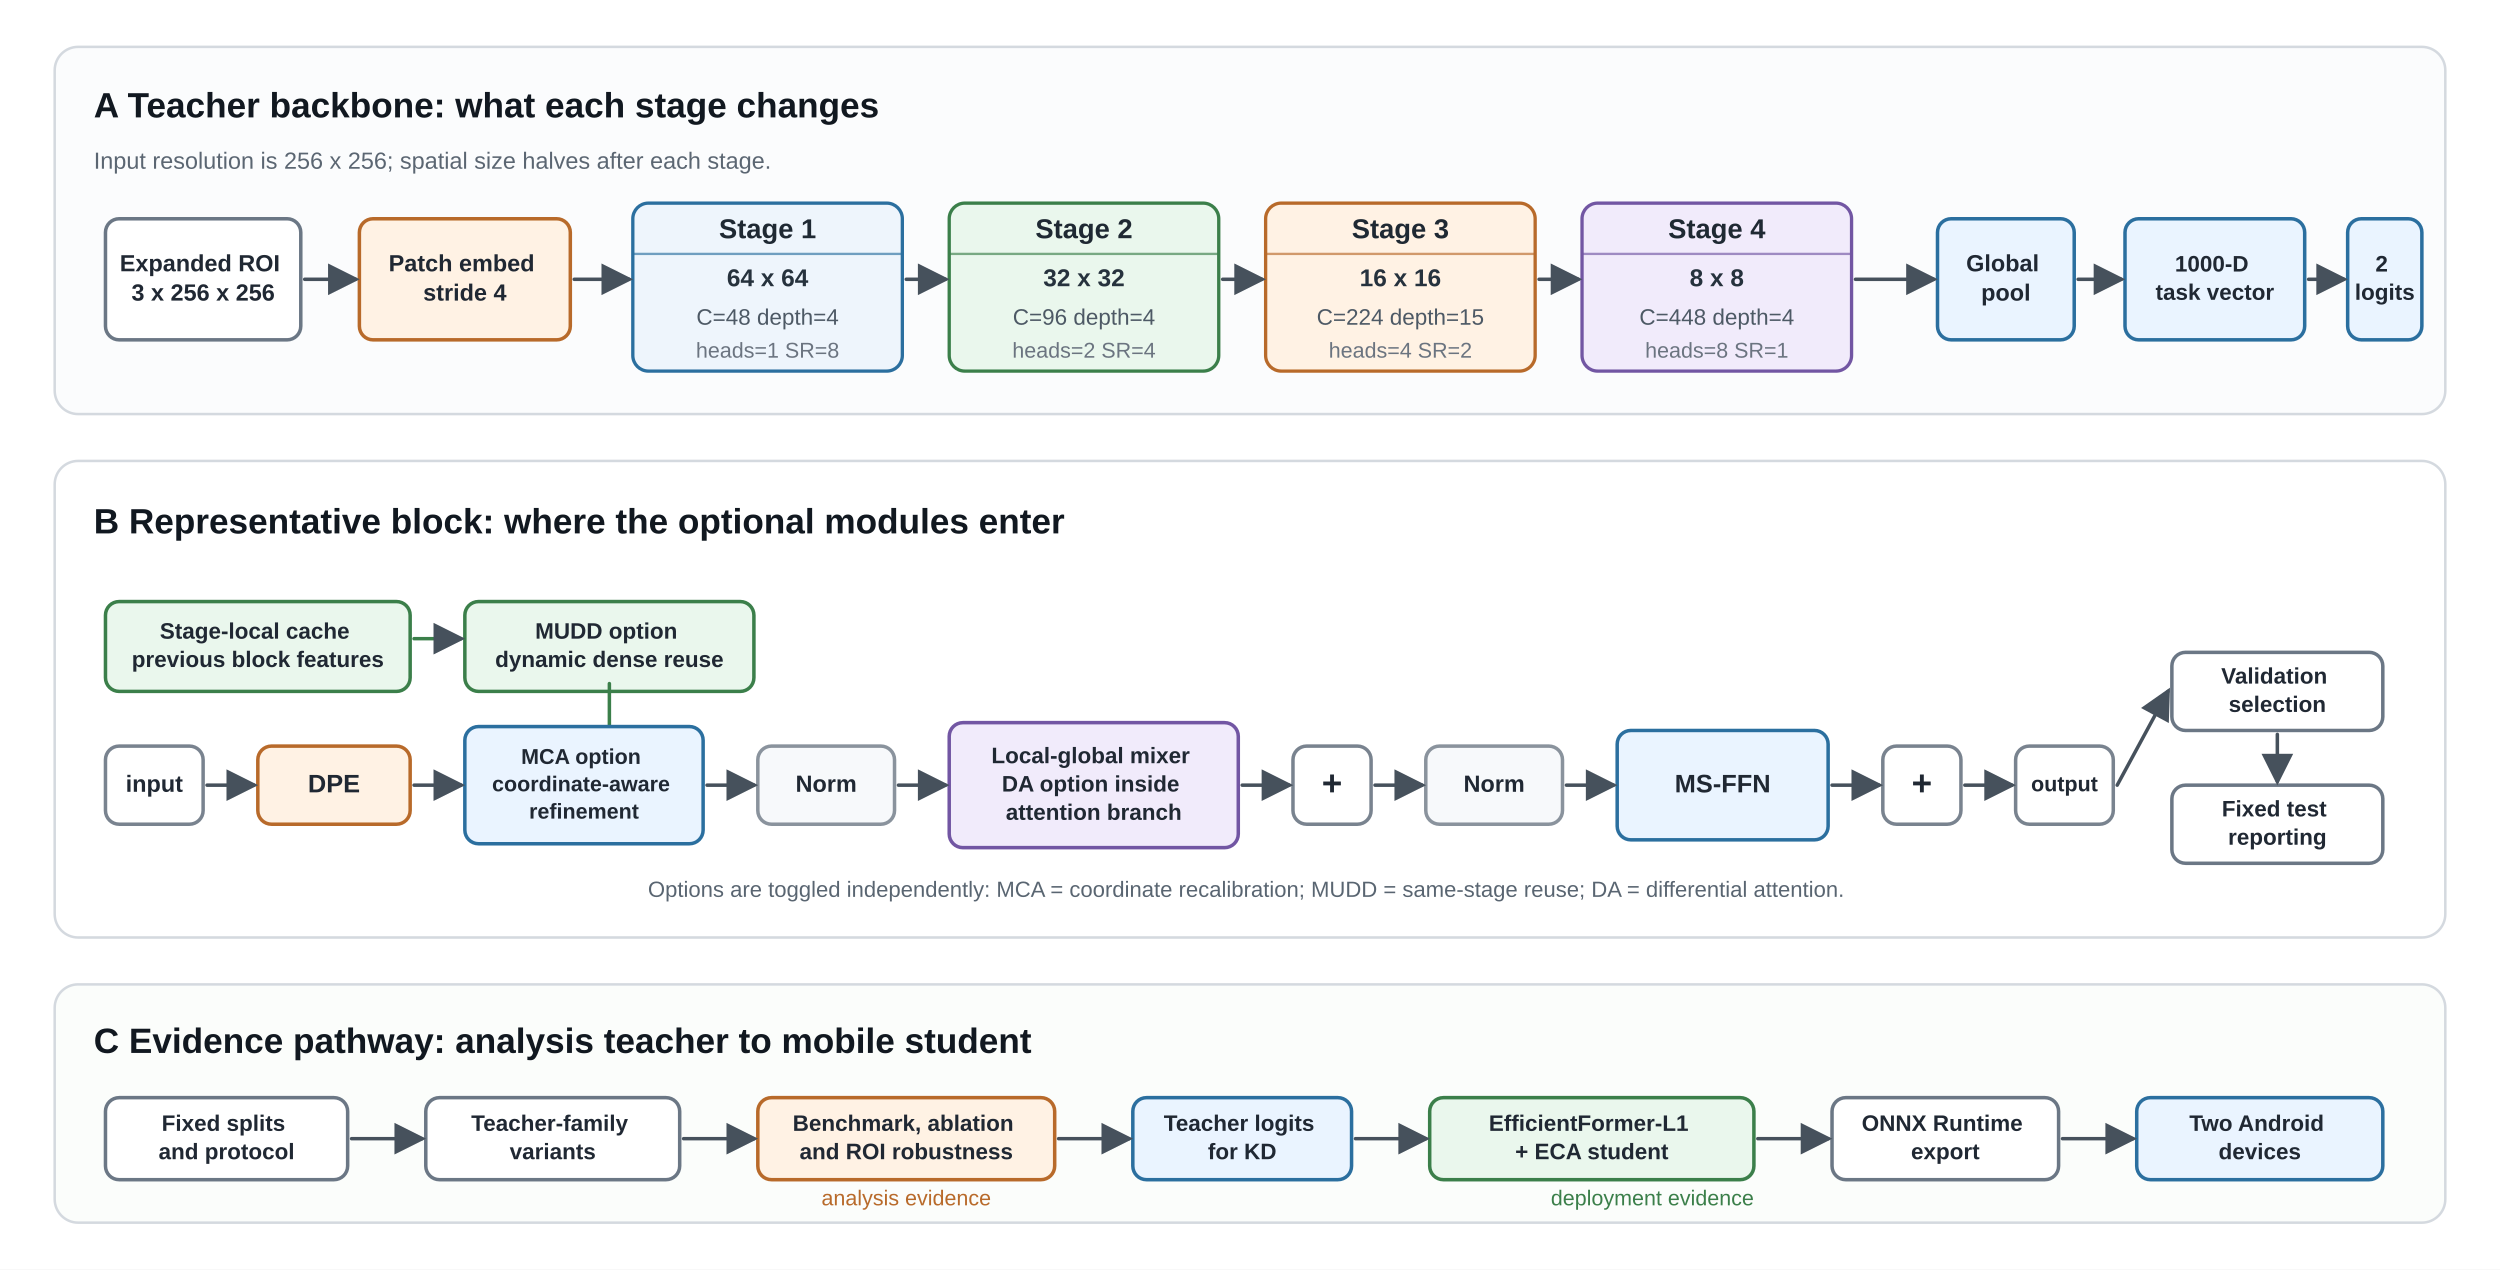
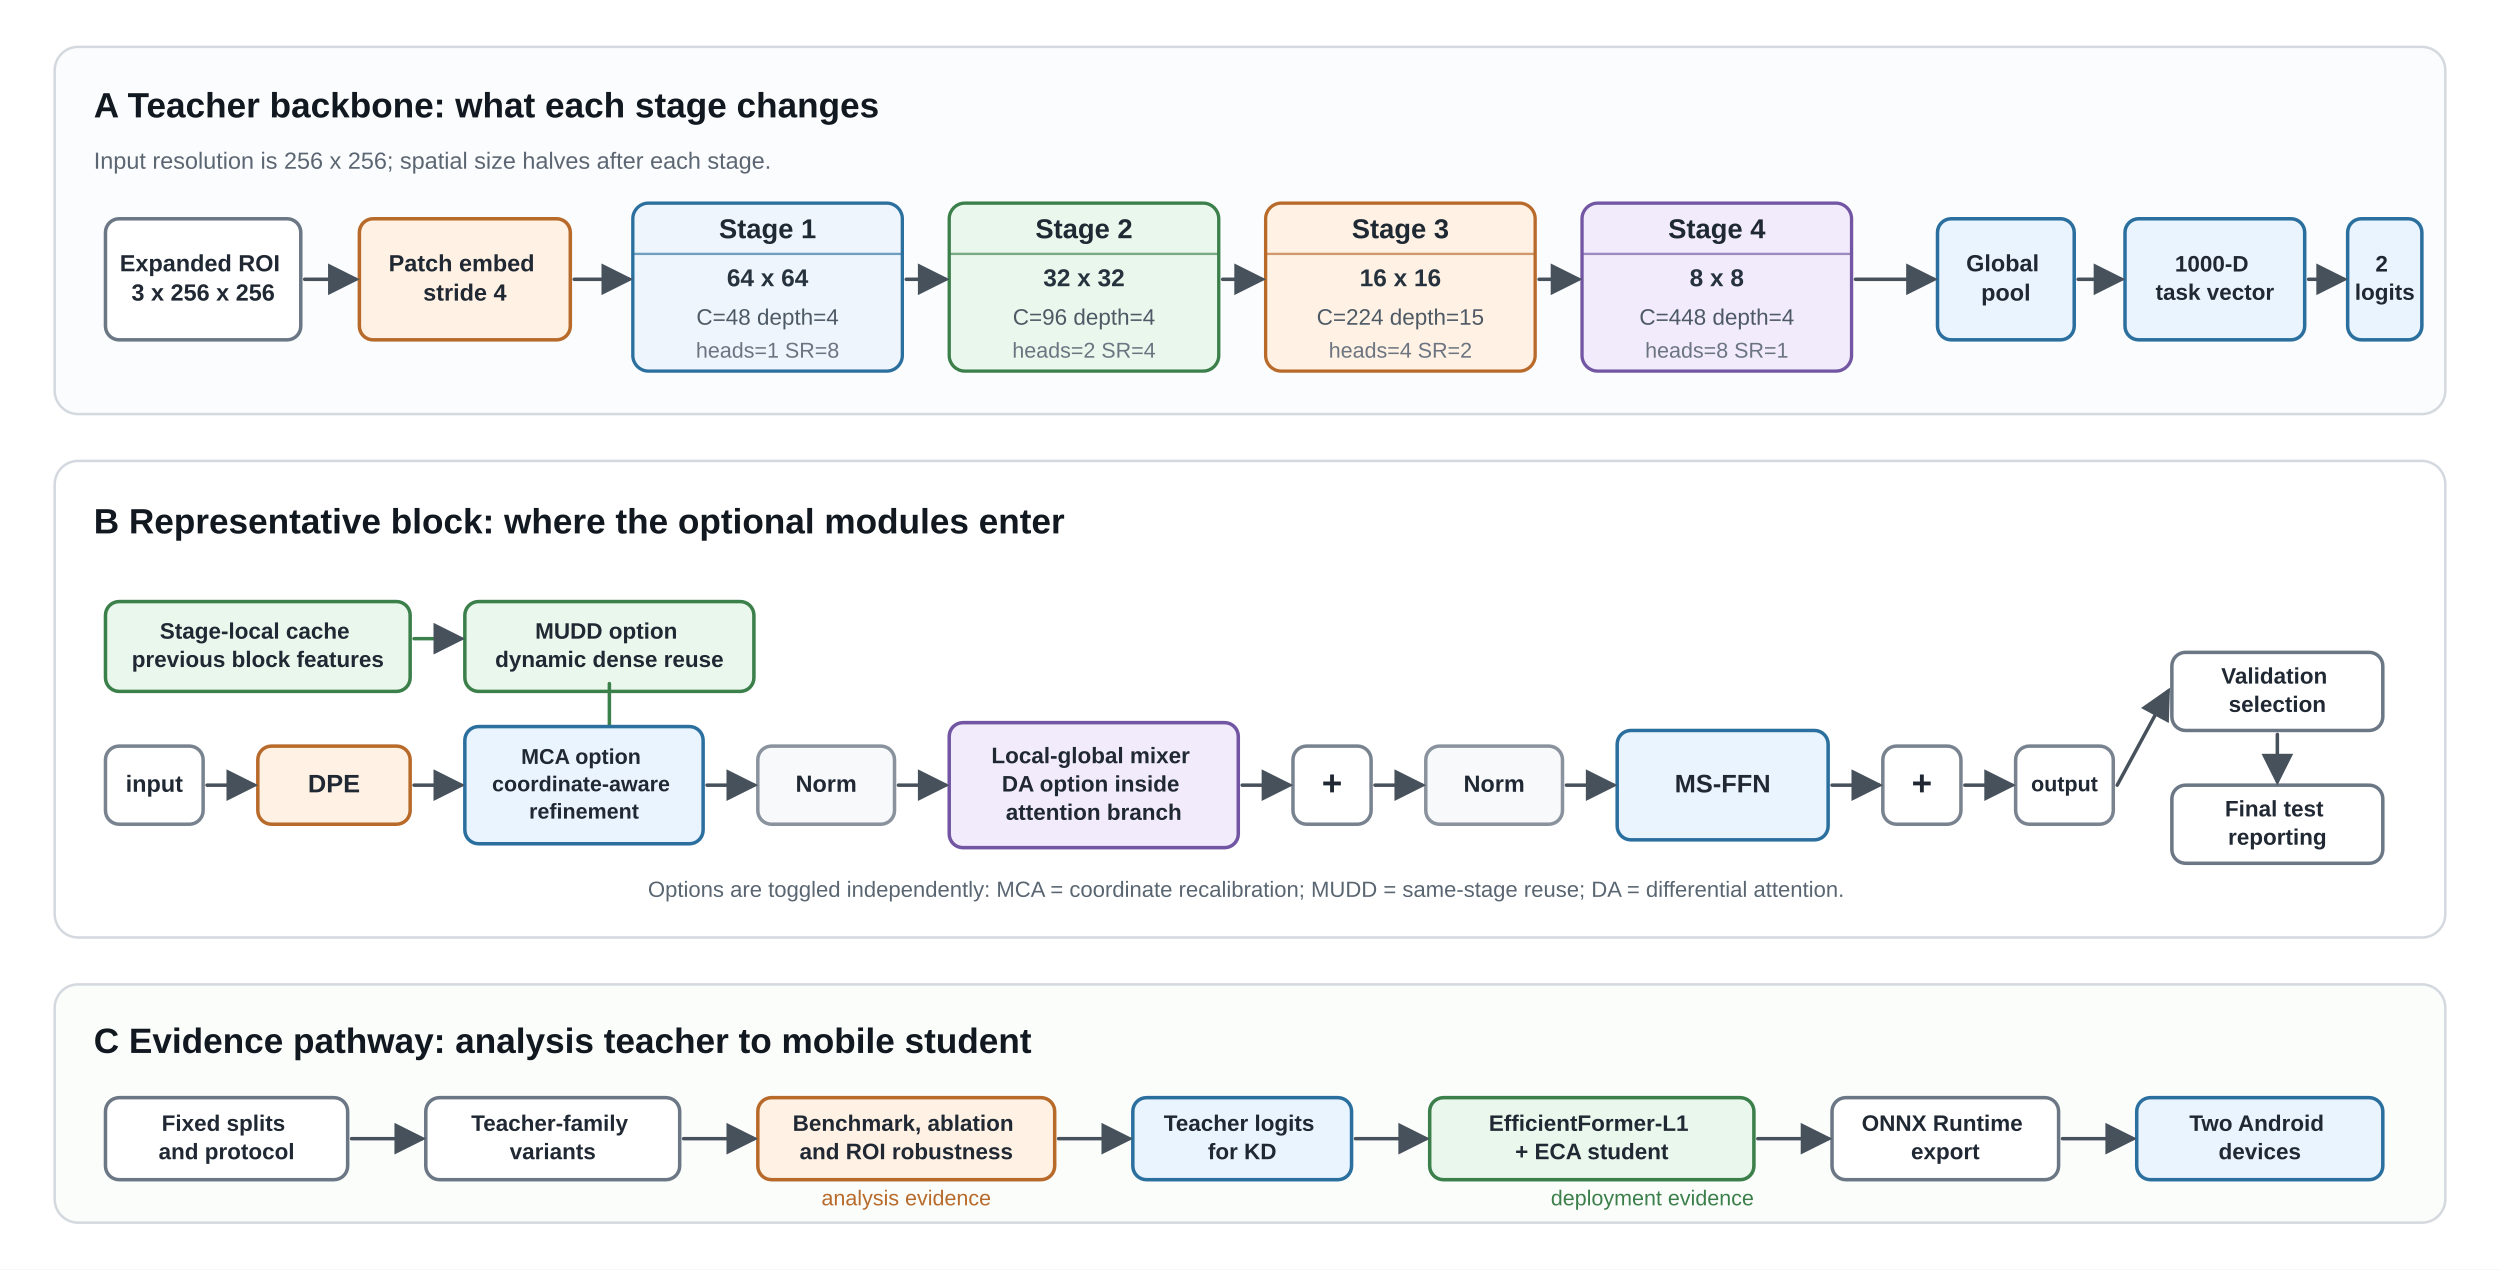
<svg xmlns="http://www.w3.org/2000/svg" width="1280" height="650" viewBox="0 0 1280 650">
  <defs>
    <marker id="arrow" markerWidth="9" markerHeight="9" refX="7.8" refY="4.5" orient="auto">
      <path d="M0,0 L9,4.5 L0,9 Z" fill="#46515c" />
    </marker>
    <style>
    text { font-family: Arial, Helvetica, sans-serif; }
  </style>
  </defs>
  <rect x="0" y="0" width="1280" height="650" fill="#ffffff" />
  <rect class="" x="28" y="24" width="1224" height="188" rx="12" fill="#fbfcfd" stroke="#d4d9df" stroke-width="1.3" />
  <text x="48" y="55.0" text-anchor="start" dominant-baseline="middle" font-size="18" font-weight="700" fill="#111820">
    <tspan x="48" dy="0">A  Teacher backbone: what each stage changes</tspan>
  </text>
  <text x="48" y="83.0" text-anchor="start" dominant-baseline="middle" font-size="12" font-weight="400" fill="#5b6672">
    <tspan x="48" dy="0">Input resolution is 256 x 256; spatial size halves after each stage.</tspan>
  </text>
  <rect class="" x="54" y="112" width="100" height="62" rx="7" fill="#ffffff" stroke="#6b7785" stroke-width="1.8" />
  <text x="104.0" y="135.5" text-anchor="middle" dominant-baseline="middle" font-size="12" font-weight="600" fill="#202833">
    <tspan x="104.0" dy="0">Expanded ROI</tspan>
    <tspan x="104.0" dy="15">3 x 256 x 256</tspan>
  </text>
  <rect class="" x="184" y="112" width="108" height="62" rx="7" fill="#fff2e4" stroke="#b86a2a" stroke-width="1.8" />
  <text x="238.0" y="135.5" text-anchor="middle" dominant-baseline="middle" font-size="12" font-weight="600" fill="#202833">
    <tspan x="238.0" dy="0">Patch embed</tspan>
    <tspan x="238.0" dy="15">stride 4</tspan>
  </text>
  <rect class="" x="324" y="104" width="138" height="86" rx="8" fill="#eef5fc" stroke="#2b6f9f" stroke-width="1.7" />
  <line x1="324" y1="130" x2="462" y2="130" stroke="#2b6f9f" stroke-width="1.2" opacity="0.65" />
  <text x="393" y="118.0" text-anchor="middle" dominant-baseline="middle" font-size="14" font-weight="700" fill="#1f2933">
    <tspan x="393" dy="0">Stage 1</tspan>
  </text>
  <text x="393" y="143.0" text-anchor="middle" dominant-baseline="middle" font-size="12.5" font-weight="700" fill="#26323d">
    <tspan x="393" dy="0">64 x 64</tspan>
  </text>
  <text x="393" y="163.0" text-anchor="middle" dominant-baseline="middle" font-size="11.5" font-weight="400" fill="#4d5965">
    <tspan x="393" dy="0">C=48  depth=4</tspan>
  </text>
  <text x="393" y="180.0" text-anchor="middle" dominant-baseline="middle" font-size="11" font-weight="400" fill="#6b7480">
    <tspan x="393" dy="0">heads=1  SR=8</tspan>
  </text>
  <rect class="" x="486" y="104" width="138" height="86" rx="8" fill="#eaf7ed" stroke="#3b7f4a" stroke-width="1.7" />
  <line x1="486" y1="130" x2="624" y2="130" stroke="#3b7f4a" stroke-width="1.2" opacity="0.65" />
  <text x="555" y="118.0" text-anchor="middle" dominant-baseline="middle" font-size="14" font-weight="700" fill="#1f2933">
    <tspan x="555" dy="0">Stage 2</tspan>
  </text>
  <text x="555" y="143.0" text-anchor="middle" dominant-baseline="middle" font-size="12.5" font-weight="700" fill="#26323d">
    <tspan x="555" dy="0">32 x 32</tspan>
  </text>
  <text x="555" y="163.0" text-anchor="middle" dominant-baseline="middle" font-size="11.5" font-weight="400" fill="#4d5965">
    <tspan x="555" dy="0">C=96  depth=4</tspan>
  </text>
  <text x="555" y="180.0" text-anchor="middle" dominant-baseline="middle" font-size="11" font-weight="400" fill="#6b7480">
    <tspan x="555" dy="0">heads=2  SR=4</tspan>
  </text>
  <rect class="" x="648" y="104" width="138" height="86" rx="8" fill="#fff2e4" stroke="#b86a2a" stroke-width="1.7" />
  <line x1="648" y1="130" x2="786" y2="130" stroke="#b86a2a" stroke-width="1.2" opacity="0.65" />
  <text x="717" y="118.0" text-anchor="middle" dominant-baseline="middle" font-size="14" font-weight="700" fill="#1f2933">
    <tspan x="717" dy="0">Stage 3</tspan>
  </text>
  <text x="717" y="143.0" text-anchor="middle" dominant-baseline="middle" font-size="12.5" font-weight="700" fill="#26323d">
    <tspan x="717" dy="0">16 x 16</tspan>
  </text>
  <text x="717" y="163.0" text-anchor="middle" dominant-baseline="middle" font-size="11.5" font-weight="400" fill="#4d5965">
    <tspan x="717" dy="0">C=224  depth=15</tspan>
  </text>
  <text x="717" y="180.0" text-anchor="middle" dominant-baseline="middle" font-size="11" font-weight="400" fill="#6b7480">
    <tspan x="717" dy="0">heads=4  SR=2</tspan>
  </text>
  <rect class="" x="810" y="104" width="138" height="86" rx="8" fill="#f1ebfb" stroke="#7256a3" stroke-width="1.7" />
  <line x1="810" y1="130" x2="948" y2="130" stroke="#7256a3" stroke-width="1.2" opacity="0.65" />
  <text x="879" y="118.0" text-anchor="middle" dominant-baseline="middle" font-size="14" font-weight="700" fill="#1f2933">
    <tspan x="879" dy="0">Stage 4</tspan>
  </text>
  <text x="879" y="143.0" text-anchor="middle" dominant-baseline="middle" font-size="12.5" font-weight="700" fill="#26323d">
    <tspan x="879" dy="0">8 x 8</tspan>
  </text>
  <text x="879" y="163.0" text-anchor="middle" dominant-baseline="middle" font-size="11.5" font-weight="400" fill="#4d5965">
    <tspan x="879" dy="0">C=448  depth=4</tspan>
  </text>
  <text x="879" y="180.0" text-anchor="middle" dominant-baseline="middle" font-size="11" font-weight="400" fill="#6b7480">
    <tspan x="879" dy="0">heads=8  SR=1</tspan>
  </text>
  <rect class="" x="992" y="112" width="70" height="62" rx="7" fill="#eaf4ff" stroke="#2b6f9f" stroke-width="1.8" />
  <text x="1027.0" y="135.5" text-anchor="middle" dominant-baseline="middle" font-size="12" font-weight="600" fill="#202833">
    <tspan x="1027.0" dy="0">Global</tspan>
    <tspan x="1027.0" dy="15">pool</tspan>
  </text>
  <rect class="" x="1088" y="112" width="92" height="62" rx="7" fill="#eaf4ff" stroke="#2b6f9f" stroke-width="1.8" />
  <text x="1134.0" y="135.75" text-anchor="middle" dominant-baseline="middle" font-size="11.5" font-weight="600" fill="#202833">
    <tspan x="1134.0" dy="0">1000-D</tspan>
    <tspan x="1134.0" dy="14.5">task vector</tspan>
  </text>
  <rect class="" x="1202" y="112" width="38" height="62" rx="7" fill="#eaf4ff" stroke="#2b6f9f" stroke-width="1.8" />
  <text x="1221.0" y="135.75" text-anchor="middle" dominant-baseline="middle" font-size="11.5" font-weight="700" fill="#202833">
    <tspan x="1221.0" dy="0">2</tspan>
    <tspan x="1221.0" dy="14.5">logits</tspan>
  </text>
  <line x1="156" y1="143" x2="182" y2="143" stroke="#46515c" stroke-width="1.8" stroke-linecap="round" marker-end="url(#arrow)" />
  <line x1="294" y1="143" x2="322" y2="143" stroke="#46515c" stroke-width="1.8" stroke-linecap="round" marker-end="url(#arrow)" />
  <line x1="464" y1="143" x2="484" y2="143" stroke="#46515c" stroke-width="1.8" stroke-linecap="round" marker-end="url(#arrow)" />
  <line x1="626" y1="143" x2="646" y2="143" stroke="#46515c" stroke-width="1.8" stroke-linecap="round" marker-end="url(#arrow)" />
  <line x1="788" y1="143" x2="808" y2="143" stroke="#46515c" stroke-width="1.8" stroke-linecap="round" marker-end="url(#arrow)" />
  <line x1="950" y1="143" x2="990" y2="143" stroke="#46515c" stroke-width="1.8" stroke-linecap="round" marker-end="url(#arrow)" />
  <line x1="1064" y1="143" x2="1086" y2="143" stroke="#46515c" stroke-width="1.8" stroke-linecap="round" marker-end="url(#arrow)" />
  <line x1="1182" y1="143" x2="1200" y2="143" stroke="#46515c" stroke-width="1.8" stroke-linecap="round" marker-end="url(#arrow)" />
  <rect class="" x="28" y="236" width="1224" height="244" rx="12" fill="#ffffff" stroke="#d4d9df" stroke-width="1.3" />
  <text x="48" y="268.0" text-anchor="start" dominant-baseline="middle" font-size="18" font-weight="700" fill="#111820">
    <tspan x="48" dy="0">B  Representative block: where the optional modules enter</tspan>
  </text>
  <rect class="" x="54" y="308" width="156" height="46" rx="7" fill="#eaf7ed" stroke="#3b7f4a" stroke-width="1.8" />
  <text x="132.0" y="323.75" text-anchor="middle" dominant-baseline="middle" font-size="11.5" font-weight="600" fill="#202833">
    <tspan x="132.0" dy="0">Stage-local cache</tspan>
    <tspan x="132.0" dy="14.5">previous block features</tspan>
  </text>
  <rect class="" x="238" y="308" width="148" height="46" rx="7" fill="#eaf7ed" stroke="#3b7f4a" stroke-width="1.8" />
  <text x="312.0" y="323.75" text-anchor="middle" dominant-baseline="middle" font-size="11.5" font-weight="700" fill="#202833">
    <tspan x="312.0" dy="0">MUDD option</tspan>
    <tspan x="312.0" dy="14.5">dynamic dense reuse</tspan>
  </text>
  <line x1="212" y1="327" x2="236" y2="327" stroke="#3b7f4a" stroke-width="1.8" stroke-linecap="round" marker-end="url(#arrow)" />
  <line x1="312" y1="350" x2="312" y2="396" stroke="#3b7f4a" stroke-width="1.8" stroke-linecap="round" marker-end="url(#arrow)" />
  <rect class="" x="54" y="382" width="50" height="40" rx="7" fill="#ffffff" stroke="#79838f" stroke-width="1.8" />
  <text x="79.0" y="402.0" text-anchor="middle" dominant-baseline="middle" font-size="12" font-weight="600" fill="#202833">
    <tspan x="79.0" dy="0">input</tspan>
  </text>
  <rect class="" x="132" y="382" width="78" height="40" rx="7" fill="#fff2e4" stroke="#b86a2a" stroke-width="1.8" />
  <text x="171.0" y="402.0" text-anchor="middle" dominant-baseline="middle" font-size="13" font-weight="600" fill="#202833">
    <tspan x="171.0" dy="0">DPE</tspan>
  </text>
  <rect class="" x="238" y="372" width="122" height="60" rx="7" fill="#eaf4ff" stroke="#2b6f9f" stroke-width="1.8" />
  <text x="299.0" y="388.0" text-anchor="middle" dominant-baseline="middle" font-size="11" font-weight="700" fill="#202833">
    <tspan x="299.0" dy="0">MCA option</tspan>
    <tspan x="299.0" dy="14">coordinate-aware</tspan>
    <tspan x="299.0" dy="14">refinement</tspan>
  </text>
  <rect class="" x="388" y="382" width="70" height="40" rx="7" fill="#f7f9fb" stroke="#8a939d" stroke-width="1.8" />
  <text x="423.0" y="402.0" text-anchor="middle" dominant-baseline="middle" font-size="12" font-weight="600" fill="#202833">
    <tspan x="423.0" dy="0">Norm</tspan>
  </text>
  <rect class="" x="486" y="370" width="148" height="64" rx="7" fill="#f1ebfb" stroke="#7256a3" stroke-width="1.8" />
  <text x="560.0" y="387.5" text-anchor="middle" dominant-baseline="middle" font-size="11.5" font-weight="700" fill="#202833">
    <tspan x="560.0" dy="0">Local-global mixer</tspan>
    <tspan x="560.0" dy="14.5">DA option inside</tspan>
    <tspan x="560.0" dy="14.5">attention branch</tspan>
  </text>
  <rect class="" x="662" y="382" width="40" height="40" rx="7" fill="#ffffff" stroke="#79838f" stroke-width="1.8" />
  <text x="682.0" y="402.0" text-anchor="middle" dominant-baseline="middle" font-size="18" font-weight="600" fill="#202833">
    <tspan x="682.0" dy="0">+</tspan>
  </text>
  <rect class="" x="730" y="382" width="70" height="40" rx="7" fill="#f7f9fb" stroke="#8a939d" stroke-width="1.8" />
  <text x="765.0" y="402.0" text-anchor="middle" dominant-baseline="middle" font-size="12" font-weight="600" fill="#202833">
    <tspan x="765.0" dy="0">Norm</tspan>
  </text>
  <rect class="" x="828" y="374" width="108" height="56" rx="7" fill="#eaf4ff" stroke="#2b6f9f" stroke-width="1.8" />
  <text x="882.0" y="402.0" text-anchor="middle" dominant-baseline="middle" font-size="13" font-weight="700" fill="#202833">
    <tspan x="882.0" dy="0">MS-FFN</tspan>
  </text>
  <rect class="" x="964" y="382" width="40" height="40" rx="7" fill="#ffffff" stroke="#79838f" stroke-width="1.8" />
  <text x="984.0" y="402.0" text-anchor="middle" dominant-baseline="middle" font-size="18" font-weight="600" fill="#202833">
    <tspan x="984.0" dy="0">+</tspan>
  </text>
  <rect class="" x="1032" y="382" width="50" height="40" rx="7" fill="#ffffff" stroke="#79838f" stroke-width="1.8" />
  <text x="1057.0" y="402.0" text-anchor="middle" dominant-baseline="middle" font-size="11" font-weight="600" fill="#202833">
    <tspan x="1057.0" dy="0">output</tspan>
  </text>
  <line x1="106" y1="402" x2="130" y2="402" stroke="#46515c" stroke-width="1.8" stroke-linecap="round" marker-end="url(#arrow)" />
  <line x1="212" y1="402" x2="236" y2="402" stroke="#46515c" stroke-width="1.8" stroke-linecap="round" marker-end="url(#arrow)" />
  <line x1="362" y1="402" x2="386" y2="402" stroke="#46515c" stroke-width="1.8" stroke-linecap="round" marker-end="url(#arrow)" />
  <line x1="460" y1="402" x2="484" y2="402" stroke="#46515c" stroke-width="1.8" stroke-linecap="round" marker-end="url(#arrow)" />
  <line x1="636" y1="402" x2="660" y2="402" stroke="#46515c" stroke-width="1.8" stroke-linecap="round" marker-end="url(#arrow)" />
  <line x1="704" y1="402" x2="728" y2="402" stroke="#46515c" stroke-width="1.8" stroke-linecap="round" marker-end="url(#arrow)" />
  <line x1="802" y1="402" x2="826" y2="402" stroke="#46515c" stroke-width="1.8" stroke-linecap="round" marker-end="url(#arrow)" />
  <line x1="938" y1="402" x2="962" y2="402" stroke="#46515c" stroke-width="1.8" stroke-linecap="round" marker-end="url(#arrow)" />
  <line x1="1006" y1="402" x2="1030" y2="402" stroke="#46515c" stroke-width="1.8" stroke-linecap="round" marker-end="url(#arrow)" />
  <rect class="" x="1112" y="334" width="108" height="40" rx="7" fill="#ffffff" stroke="#6b7785" stroke-width="1.8" />
  <text x="1166.0" y="346.75" text-anchor="middle" dominant-baseline="middle" font-size="11.5" font-weight="700" fill="#202833">
    <tspan x="1166.0" dy="0">Validation</tspan>
    <tspan x="1166.0" dy="14.5">selection</tspan>
  </text>
  <rect class="" x="1112" y="402" width="108" height="40" rx="7" fill="#ffffff" stroke="#6b7785" stroke-width="1.8" />
  <text x="1166.0" y="414.75" text-anchor="middle" dominant-baseline="middle" font-size="11.5" font-weight="700" fill="#202833">
-     <tspan x="1166.0" dy="0">Fixed test</tspan>
+     <tspan x="1166.0" dy="0">Final test</tspan>
    <tspan x="1166.0" dy="14.5">reporting</tspan>
  </text>
  <line x1="1084" y1="402" x2="1110" y2="354" stroke="#46515c" stroke-width="1.8" stroke-linecap="round" marker-end="url(#arrow)" />
  <line x1="1166" y1="376" x2="1166" y2="400" stroke="#46515c" stroke-width="1.8" stroke-linecap="round" marker-end="url(#arrow)" />
  <text x="638" y="456.0" text-anchor="middle" dominant-baseline="middle" font-size="11.3" font-weight="400" fill="#596571">
    <tspan x="638" dy="0">Options are toggled independently: MCA = coordinate recalibration; MUDD = same-stage reuse; DA = differential attention.</tspan>
  </text>
  <rect class="" x="28" y="504" width="1224" height="122" rx="12" fill="#fbfdfb" stroke="#d4d9df" stroke-width="1.3" />
  <text x="48" y="534.0" text-anchor="start" dominant-baseline="middle" font-size="18" font-weight="700" fill="#111820">
    <tspan x="48" dy="0">C  Evidence pathway: analysis teacher to mobile student</tspan>
  </text>
  <rect class="" x="54" y="562" width="124" height="42" rx="7" fill="#ffffff" stroke="#6b7785" stroke-width="1.8" />
  <text x="116.0" y="575.75" text-anchor="middle" dominant-baseline="middle" font-size="11.5" font-weight="600" fill="#202833">
    <tspan x="116.0" dy="0">Fixed splits</tspan>
    <tspan x="116.0" dy="14.5">and protocol</tspan>
  </text>
  <rect class="" x="218" y="562" width="130" height="42" rx="7" fill="#ffffff" stroke="#6b7785" stroke-width="1.8" />
  <text x="283.0" y="575.75" text-anchor="middle" dominant-baseline="middle" font-size="11.5" font-weight="600" fill="#202833">
    <tspan x="283.0" dy="0">Teacher-family</tspan>
    <tspan x="283.0" dy="14.5">variants</tspan>
  </text>
  <rect class="" x="388" y="562" width="152" height="42" rx="7" fill="#fff2e4" stroke="#b86a2a" stroke-width="1.8" />
  <text x="464.0" y="575.75" text-anchor="middle" dominant-baseline="middle" font-size="11.5" font-weight="600" fill="#202833">
    <tspan x="464.0" dy="0">Benchmark, ablation</tspan>
    <tspan x="464.0" dy="14.5">and ROI robustness</tspan>
  </text>
  <rect class="" x="580" y="562" width="112" height="42" rx="7" fill="#eaf4ff" stroke="#2b6f9f" stroke-width="1.8" />
  <text x="636.0" y="575.75" text-anchor="middle" dominant-baseline="middle" font-size="11.5" font-weight="600" fill="#202833">
    <tspan x="636.0" dy="0">Teacher logits</tspan>
    <tspan x="636.0" dy="14.5">for KD</tspan>
  </text>
  <rect class="" x="732" y="562" width="166" height="42" rx="7" fill="#eaf7ed" stroke="#3b7f4a" stroke-width="1.8" />
  <text x="815.0" y="575.75" text-anchor="middle" dominant-baseline="middle" font-size="11.5" font-weight="700" fill="#202833">
    <tspan x="815.0" dy="0">EfficientFormer-L1</tspan>
    <tspan x="815.0" dy="14.5">+ ECA student</tspan>
  </text>
  <rect class="" x="938" y="562" width="116" height="42" rx="7" fill="#ffffff" stroke="#6b7785" stroke-width="1.8" />
  <text x="996.0" y="575.75" text-anchor="middle" dominant-baseline="middle" font-size="11.5" font-weight="600" fill="#202833">
    <tspan x="996.0" dy="0">ONNX Runtime</tspan>
    <tspan x="996.0" dy="14.5">export</tspan>
  </text>
  <rect class="" x="1094" y="562" width="126" height="42" rx="7" fill="#eaf4ff" stroke="#2b6f9f" stroke-width="1.8" />
  <text x="1157.0" y="575.75" text-anchor="middle" dominant-baseline="middle" font-size="11.5" font-weight="700" fill="#202833">
    <tspan x="1157.0" dy="0">Two Android</tspan>
    <tspan x="1157.0" dy="14.5">devices</tspan>
  </text>
  <line x1="180" y1="583" x2="216" y2="583" stroke="#46515c" stroke-width="1.8" stroke-linecap="round" marker-end="url(#arrow)" />
  <line x1="350" y1="583" x2="386" y2="583" stroke="#46515c" stroke-width="1.8" stroke-linecap="round" marker-end="url(#arrow)" />
  <line x1="542" y1="583" x2="578" y2="583" stroke="#46515c" stroke-width="1.8" stroke-linecap="round" marker-end="url(#arrow)" />
  <line x1="694" y1="583" x2="730" y2="583" stroke="#46515c" stroke-width="1.8" stroke-linecap="round" marker-end="url(#arrow)" />
  <line x1="900" y1="583" x2="936" y2="583" stroke="#46515c" stroke-width="1.8" stroke-linecap="round" marker-end="url(#arrow)" />
  <line x1="1056" y1="583" x2="1092" y2="583" stroke="#46515c" stroke-width="1.8" stroke-linecap="round" marker-end="url(#arrow)" />
  <text x="464" y="614.0" text-anchor="middle" dominant-baseline="middle" font-size="11" font-weight="400" fill="#b86a2a">
    <tspan x="464" dy="0">analysis evidence</tspan>
  </text>
  <text x="846" y="614.0" text-anchor="middle" dominant-baseline="middle" font-size="11" font-weight="400" fill="#3b7f4a">
    <tspan x="846" dy="0">deployment evidence</tspan>
  </text>
</svg>
